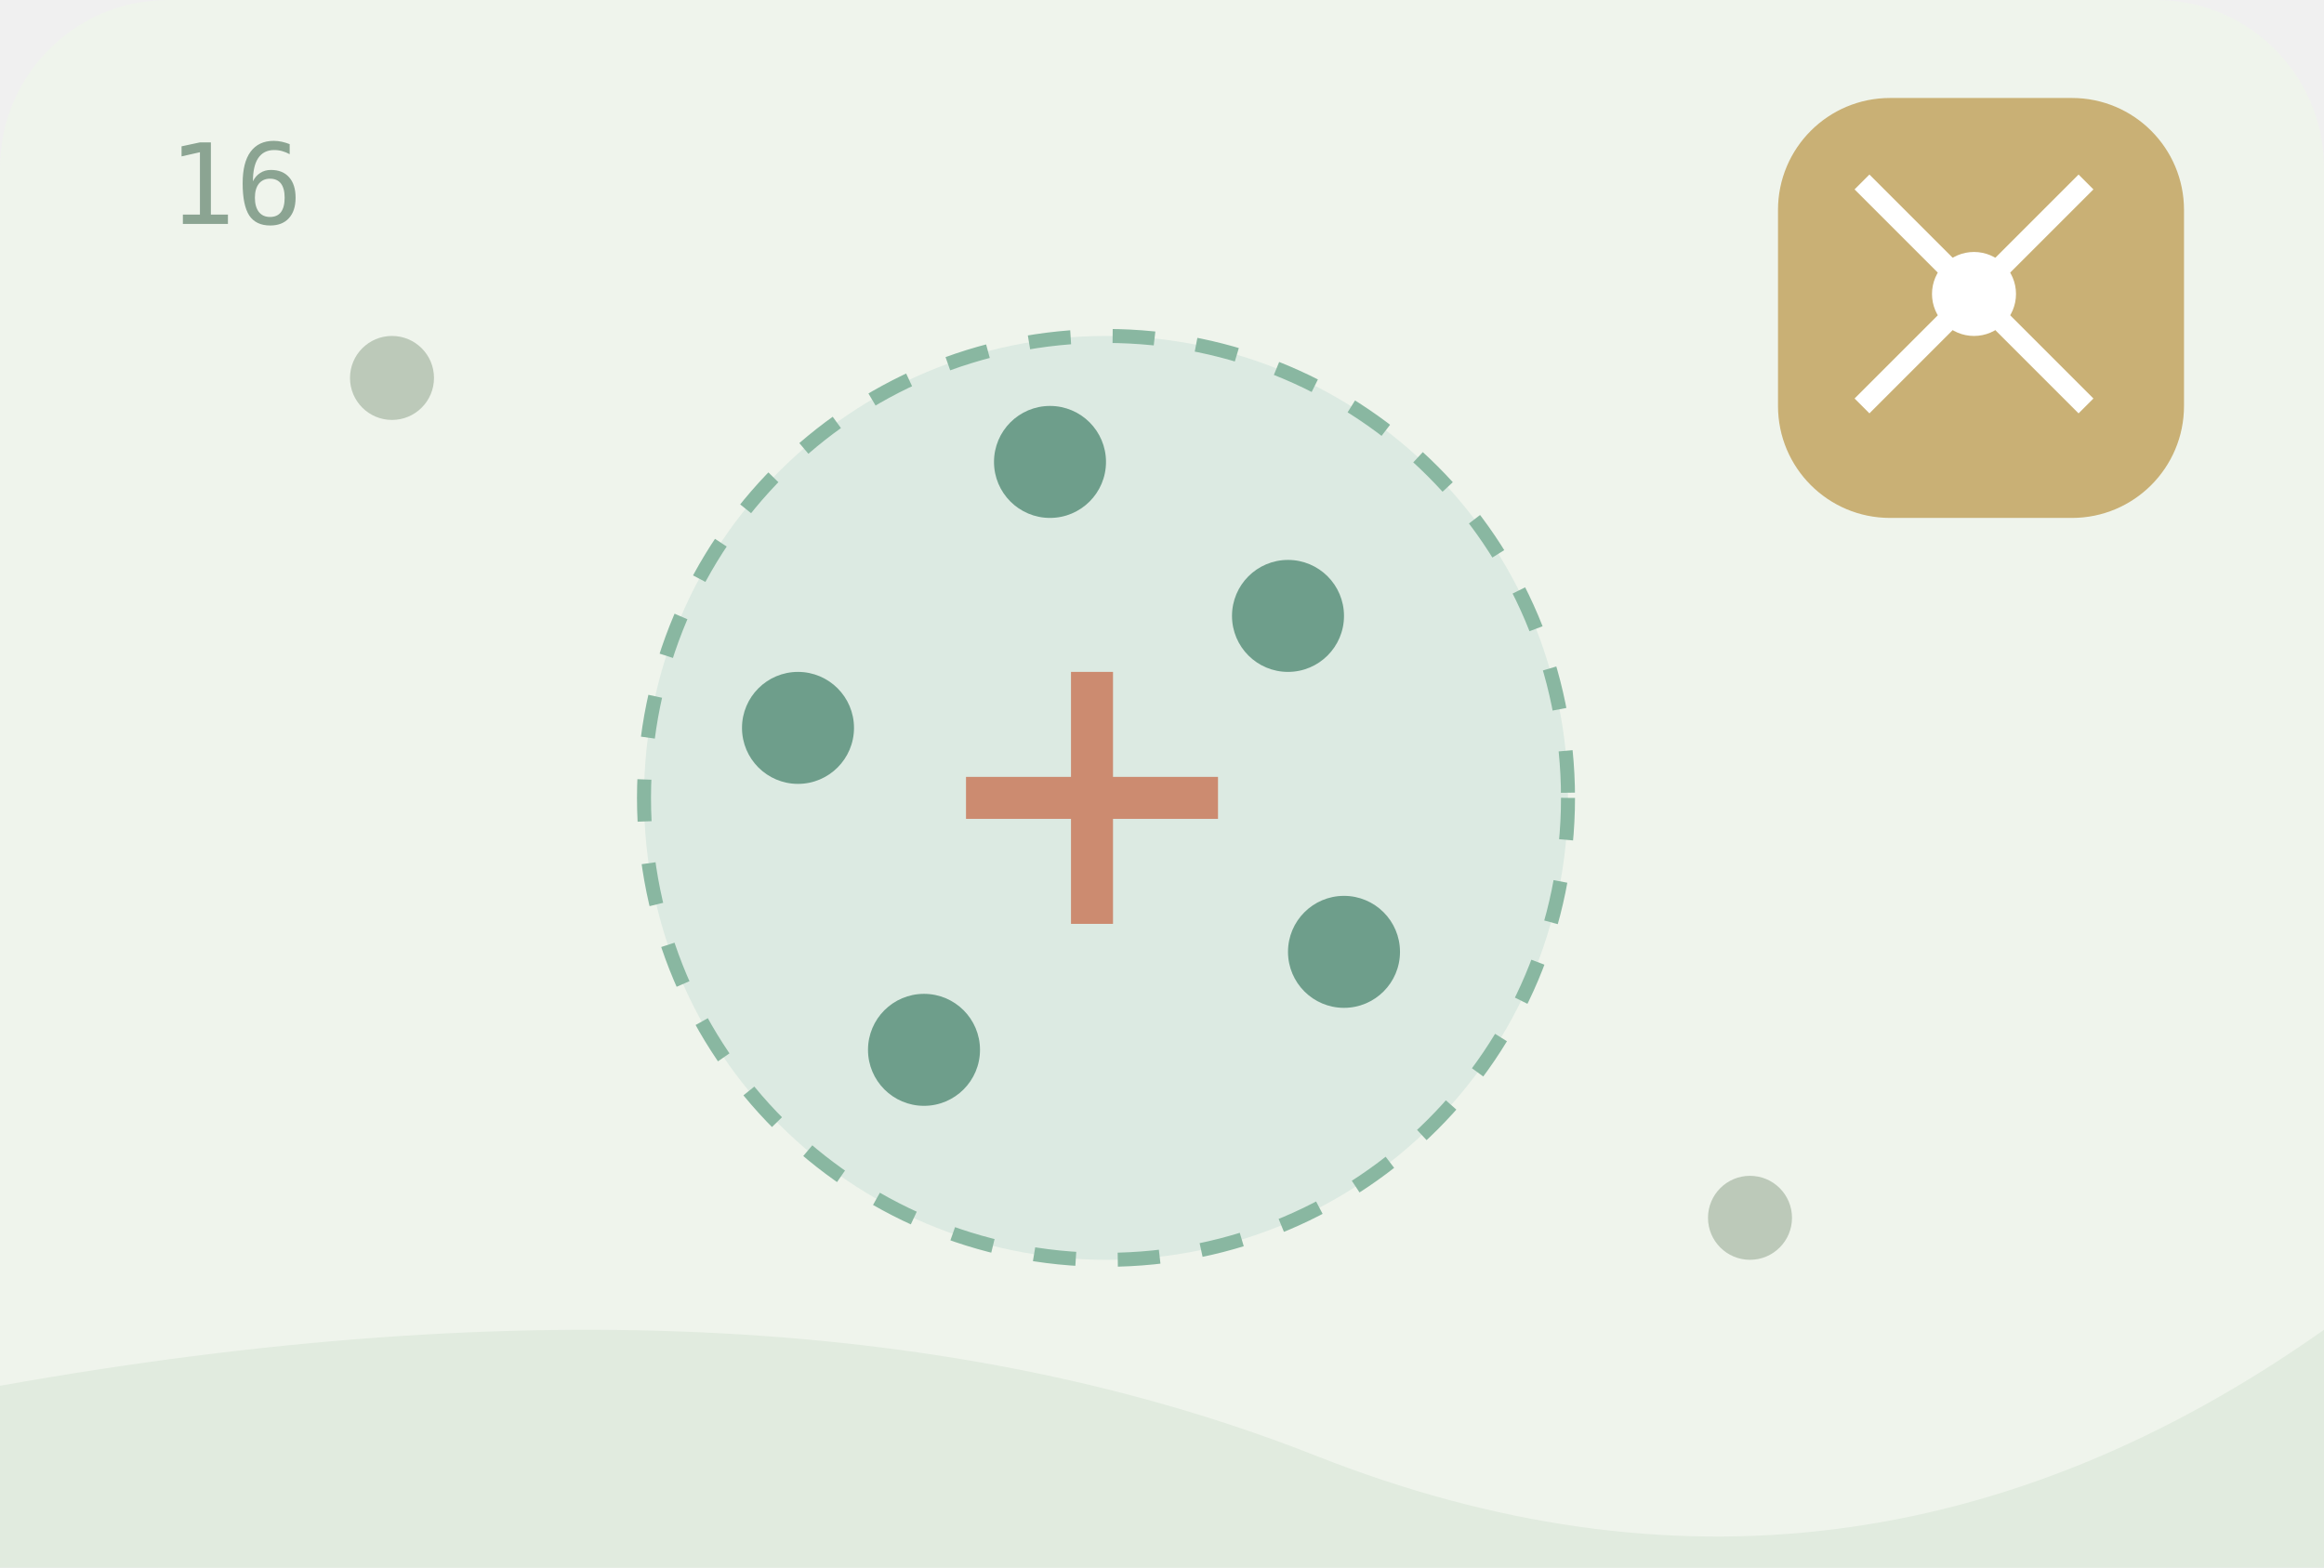
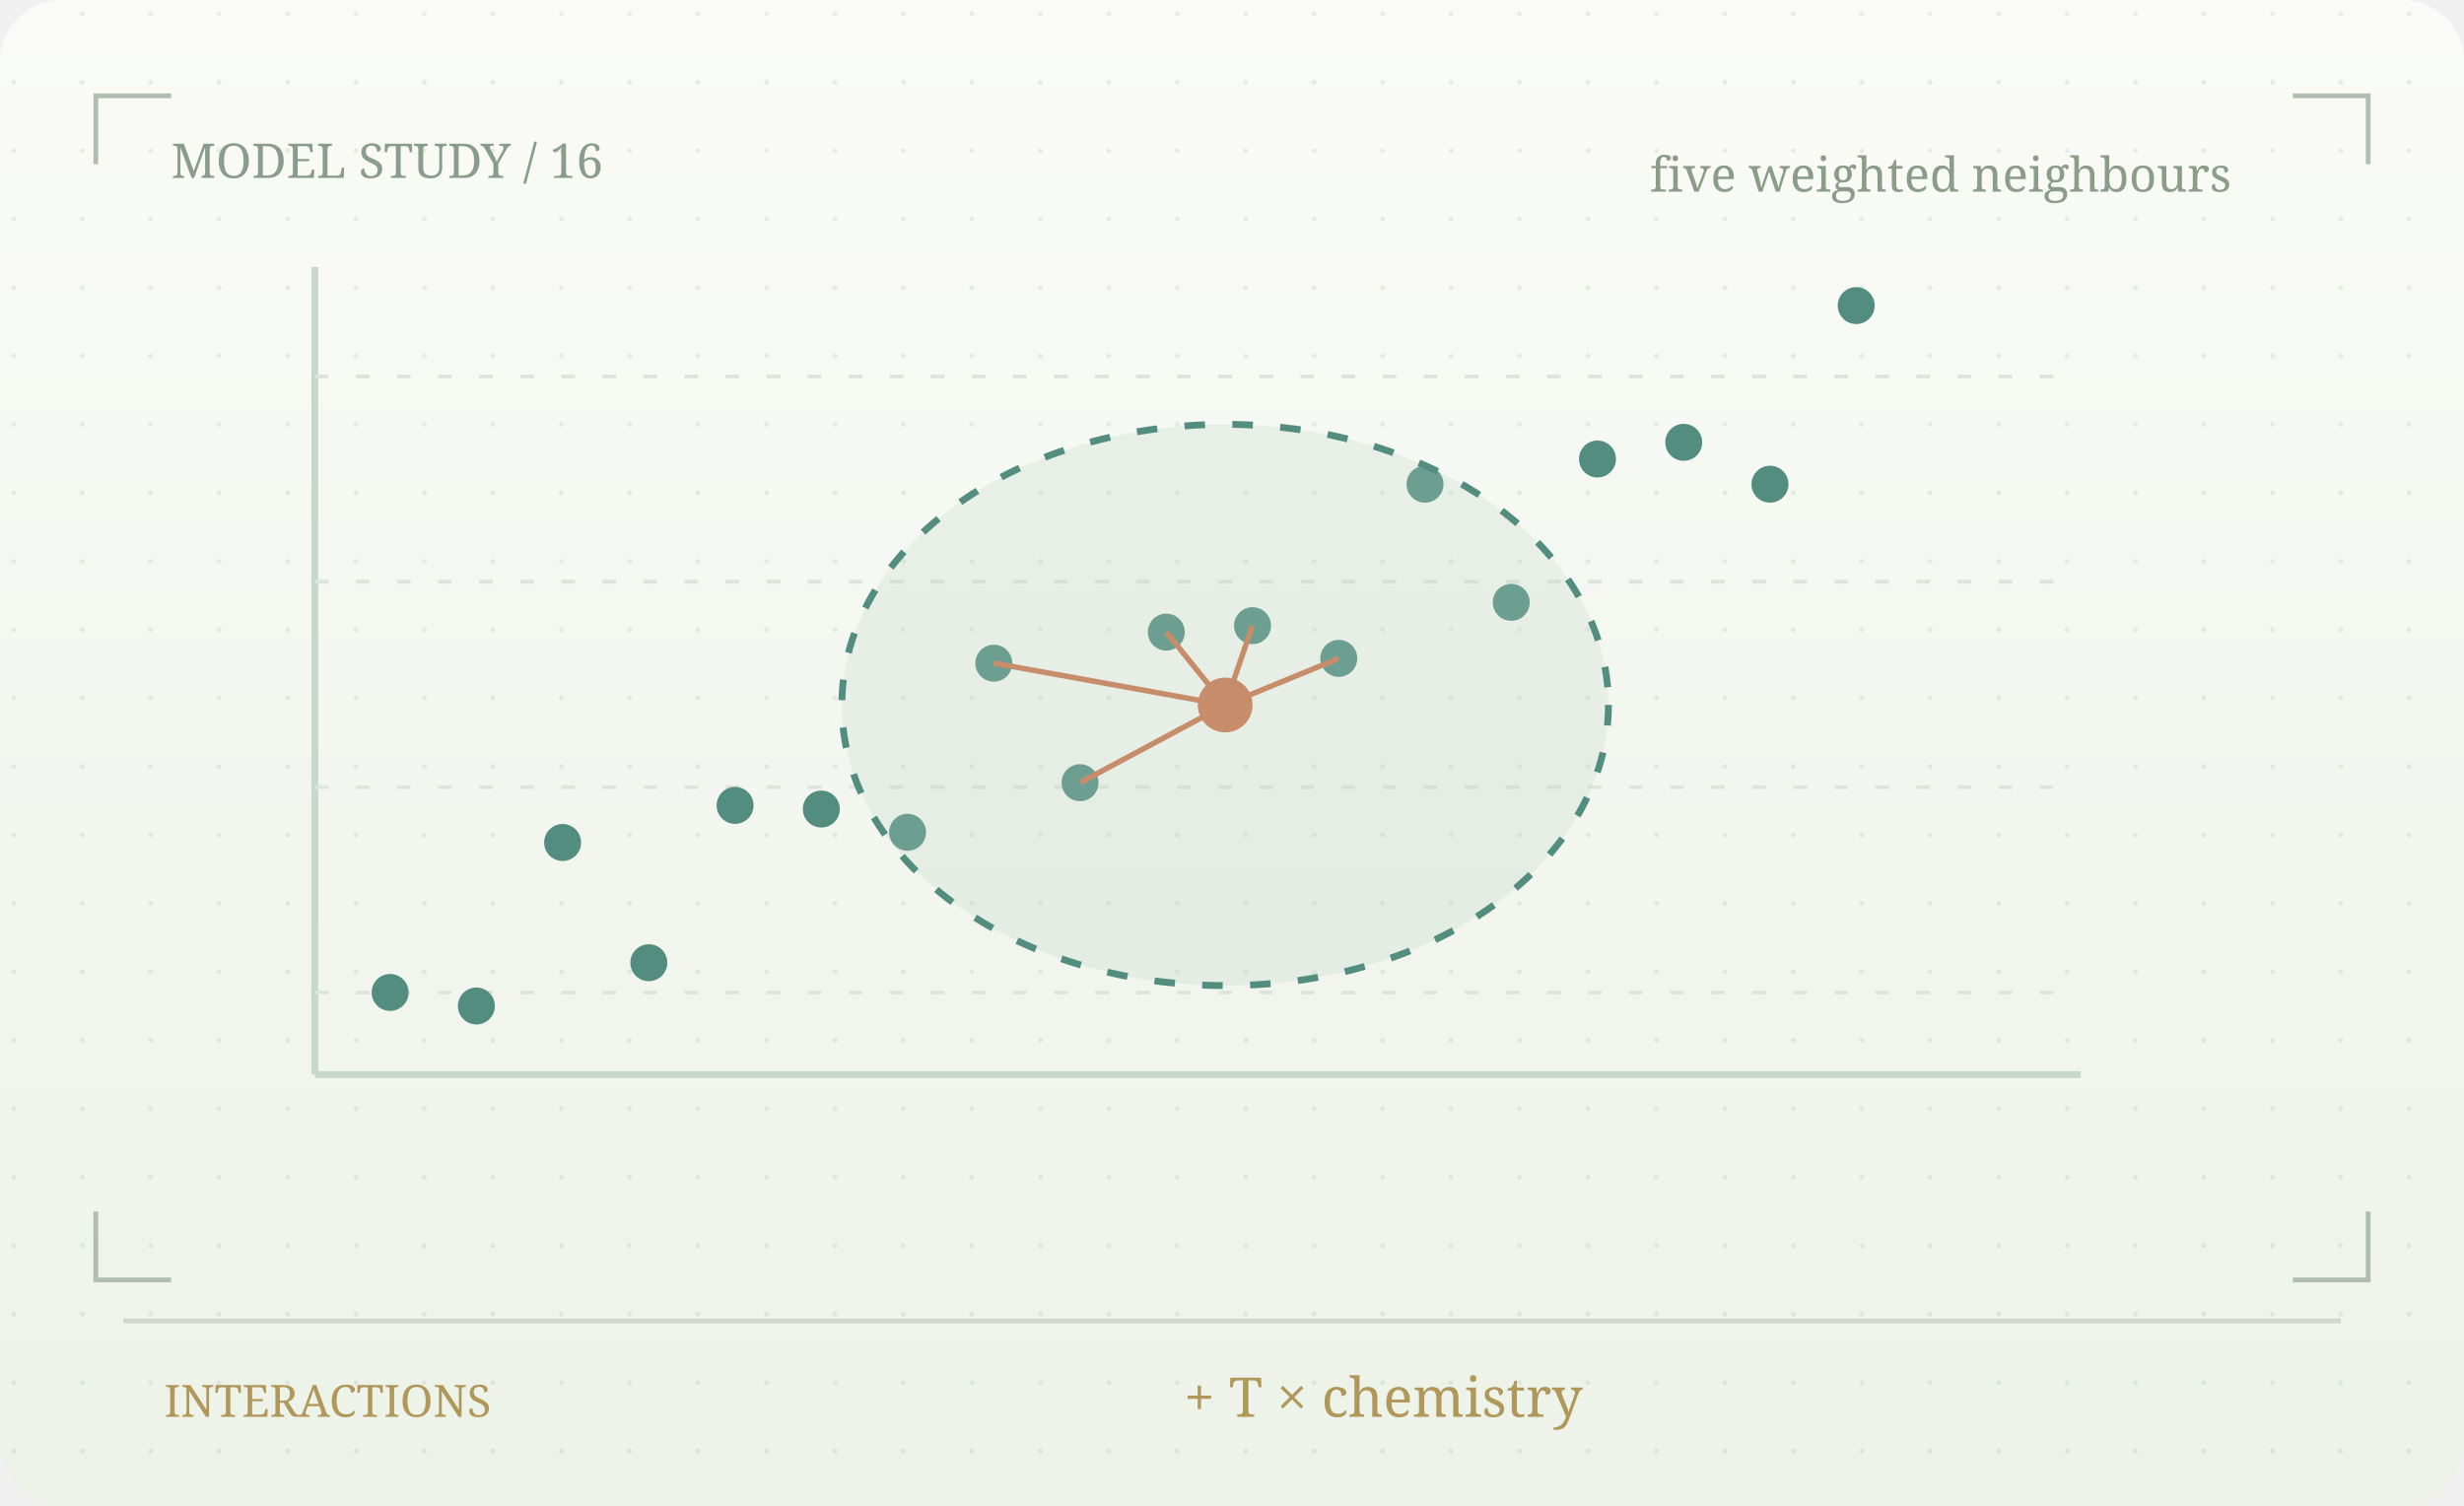
- <svg xmlns="http://www.w3.org/2000/svg" viewBox="0 0 166 112">
-   <rect width="166" height="112" rx="12" fill="#eff4ec" />
-   <path d="M0 99Q56 89 94 104T166 95V112H0Z" fill="#e1ebdf" />
-   <circle cx="79" cy="57" r="33" fill="#dceae2" stroke="#89b7a1" stroke-dasharray="3 3" />
-   <g fill="#6e9e8b">
-     <circle cx="57" cy="52" r="4" />
-     <circle cx="66" cy="75" r="4" />
-     <circle cx="92" cy="44" r="4" />
-     <circle cx="96" cy="68" r="4" />
-     <circle cx="75" cy="33" r="4" />
-   </g>
-   <g fill="#bcc9b9">
-     <circle cx="28" cy="27" r="3" />
-     <circle cx="125" cy="87" r="3" />
-     <circle cx="135" cy="28" r="3" />
-   </g>
-   <path d="M78 48v18M69 57h18" stroke="#cc8b70" stroke-width="3" />
-   <rect x="127" y="7" width="29" height="30" rx="8" fill="#c9b075" />
-   <path d="M133 13l16 16M149 13l-16 16" stroke="white" stroke-width="1.5" />
-   <circle cx="141" cy="21" r="3" fill="white" />
-   <text x="12" y="16" fill="#8ba492" font-family="monospace" font-size="8">16</text>
+ <svg xmlns="http://www.w3.org/2000/svg" viewBox="0 0 360 220">
+   <defs>
+     <linearGradient id="paper" x2="0" y2="1">
+       <stop stop-color="#fafbf7" />
+       <stop offset="1" stop-color="#edf2e9" />
+     </linearGradient>
+     <pattern id="dots" width="10" height="10" patternUnits="userSpaceOnUse">
+       <circle cx="2" cy="2" r=".35" fill="#77917d" opacity=".15" />
+     </pattern>
+   </defs>
+   <rect width="360" height="220" rx="9" fill="url(#paper)" />
+   <rect width="360" height="220" rx="9" fill="url(#dots)" />
+   <path d="M14 24V14H25M335 14H346V24M14 177V187H25M335 187H346V177" fill="none" stroke="#afbeb0" stroke-width=".7" />
+   <text x="25" y="26" fill="#899d8c" font-family="Georgia,serif" font-size="7">MODEL STUDY / 16</text>
+   <path d="M46 157H304M46 157V39" fill="none" stroke="#c8d7ce" stroke-width="1" />
+   <path d="M46 55H304" fill="none" stroke="#dde5db" stroke-width="0.55" stroke-dasharray="2 4" />
+   <path d="M46 85H304" fill="none" stroke="#dde5db" stroke-width="0.55" stroke-dasharray="2 4" />
+   <path d="M46 115H304" fill="none" stroke="#dde5db" stroke-width="0.55" stroke-dasharray="2 4" />
+   <path d="M46 145H304" fill="none" stroke="#dde5db" stroke-width="0.55" stroke-dasharray="2 4" />
+   <circle cx="57" cy="145" r="2.7" fill="#528d80" />
+   <circle cx="69.6" cy="146.982" r="2.7" fill="#528d80" />
+   <circle cx="82.2" cy="123.093" r="2.7" fill="#528d80" />
+   <circle cx="94.8" cy="140.656" r="2.7" fill="#528d80" />
+   <circle cx="107.4" cy="117.672" r="2.7" fill="#528d80" />
+   <circle cx="120" cy="118.204" r="2.7" fill="#528d80" />
+   <circle cx="132.6" cy="121.603" r="2.7" fill="#528d80" />
+   <circle cx="145.2" cy="96.892" r="2.7" fill="#528d80" />
+   <circle cx="157.8" cy="114.355" r="2.7" fill="#528d80" />
+   <circle cx="170.4" cy="92.354" r="2.7" fill="#528d80" />
+   <circle cx="183" cy="91.412" r="2.7" fill="#528d80" />
+   <circle cx="195.6" cy="96.191" r="2.7" fill="#528d80" />
+   <circle cx="208.2" cy="70.744" r="2.7" fill="#528d80" />
+   <circle cx="220.8" cy="88.006" r="2.7" fill="#528d80" />
+   <circle cx="233.4" cy="67.062" r="2.7" fill="#528d80" />
+   <circle cx="246" cy="64.626" r="2.7" fill="#528d80" />
+   <circle cx="258.6" cy="70.741" r="2.7" fill="#528d80" />
+   <circle cx="271.2" cy="44.647" r="2.7" fill="#528d80" />
+   <ellipse cx="179" cy="103" rx="56" ry="41" fill="#bcd7c7" fill-opacity=".25" stroke="#528d80" stroke-dasharray="3 4" />
+   <path d="M179 103L145.2 96.892" fill="none" stroke="#c78d6b" stroke-width="0.8" />
+   <path d="M179 103L157.8 114.355" fill="none" stroke="#c78d6b" stroke-width="0.8" />
+   <path d="M179 103L170.4 92.354" fill="none" stroke="#c78d6b" stroke-width="0.8" />
+   <path d="M179 103L183 91.412" fill="none" stroke="#c78d6b" stroke-width="0.8" />
+   <path d="M179 103L195.6 96.191" fill="none" stroke="#c78d6b" stroke-width="0.8" />
+   <circle cx="179" cy="103" r="4" fill="#c78d6b" />
+   <path d="M18 193H342" stroke="#cfd9cc" stroke-width=".7" />
+   <text x="24" y="207" fill="#b0985b" font-family="Georgia,serif" font-size="6.5">INTERACTIONS</text>
+   <text x="173" y="207" fill="#b0985b" font-family="Georgia,serif" font-size="8">+ T × chemistry</text>
+   <text x="326" y="28" fill="#8b9c89" text-anchor="end" font-family="Georgia" font-size="7">five weighted neighbours</text>
</svg>
